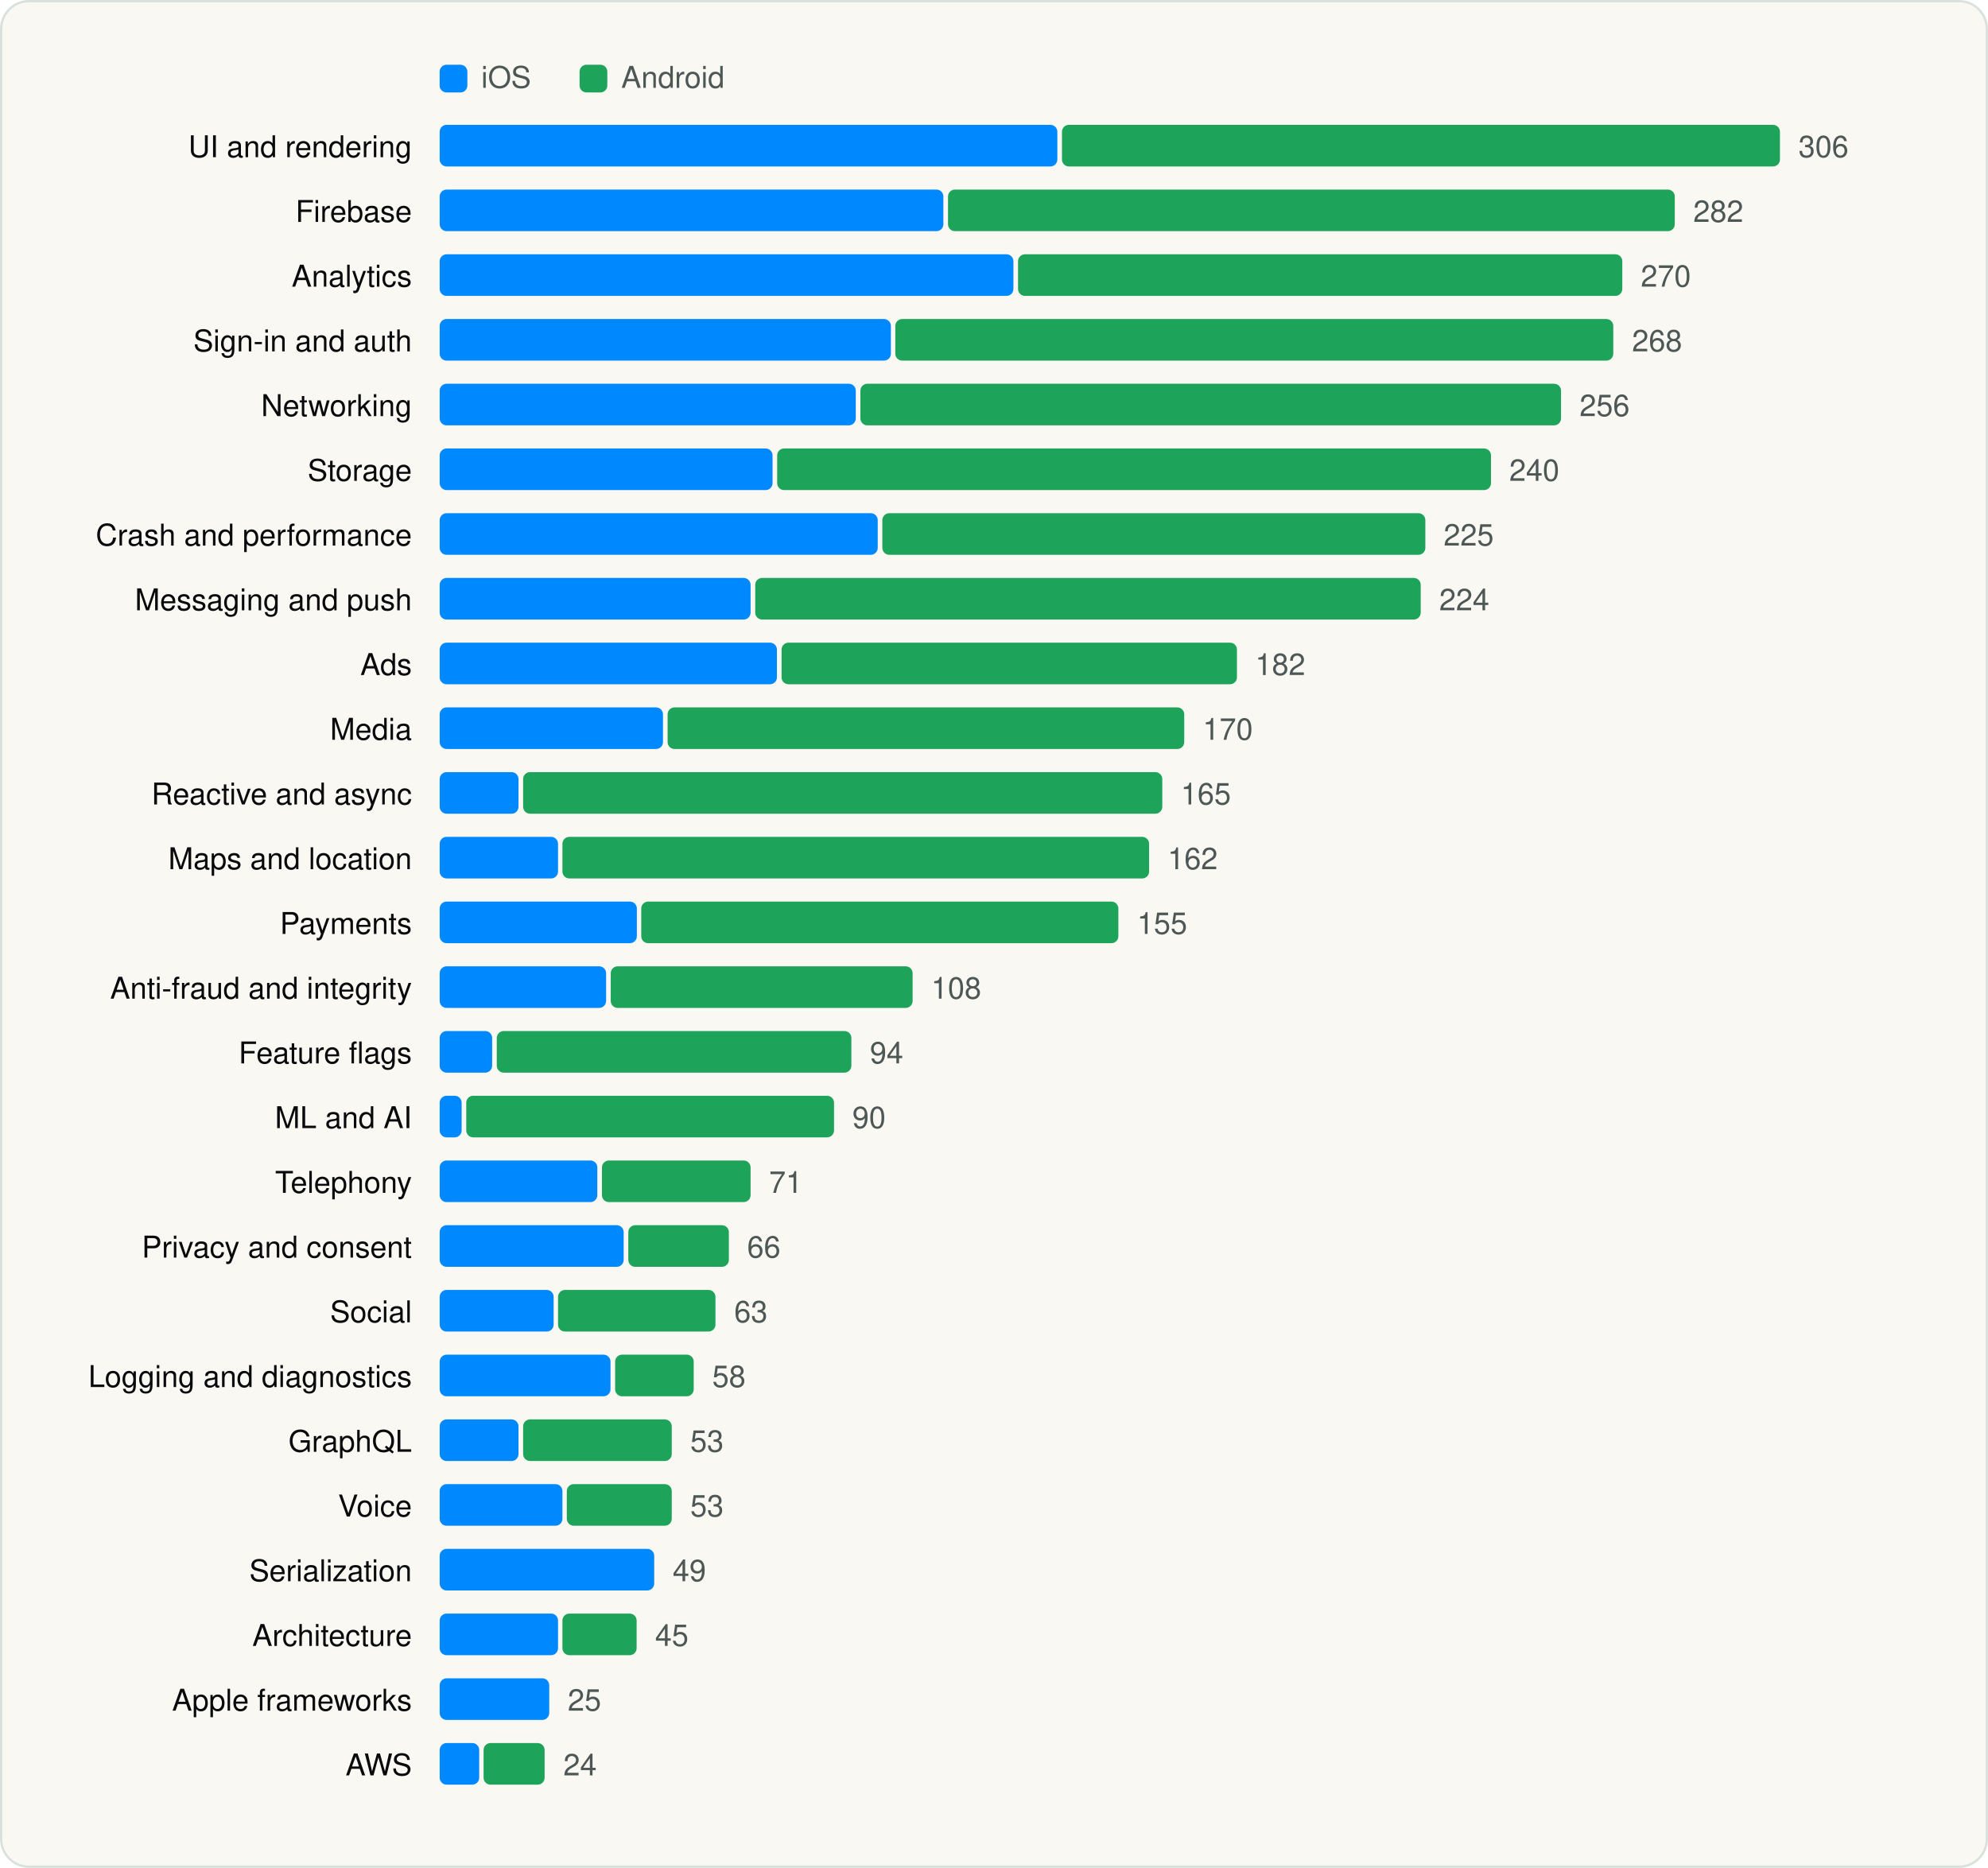
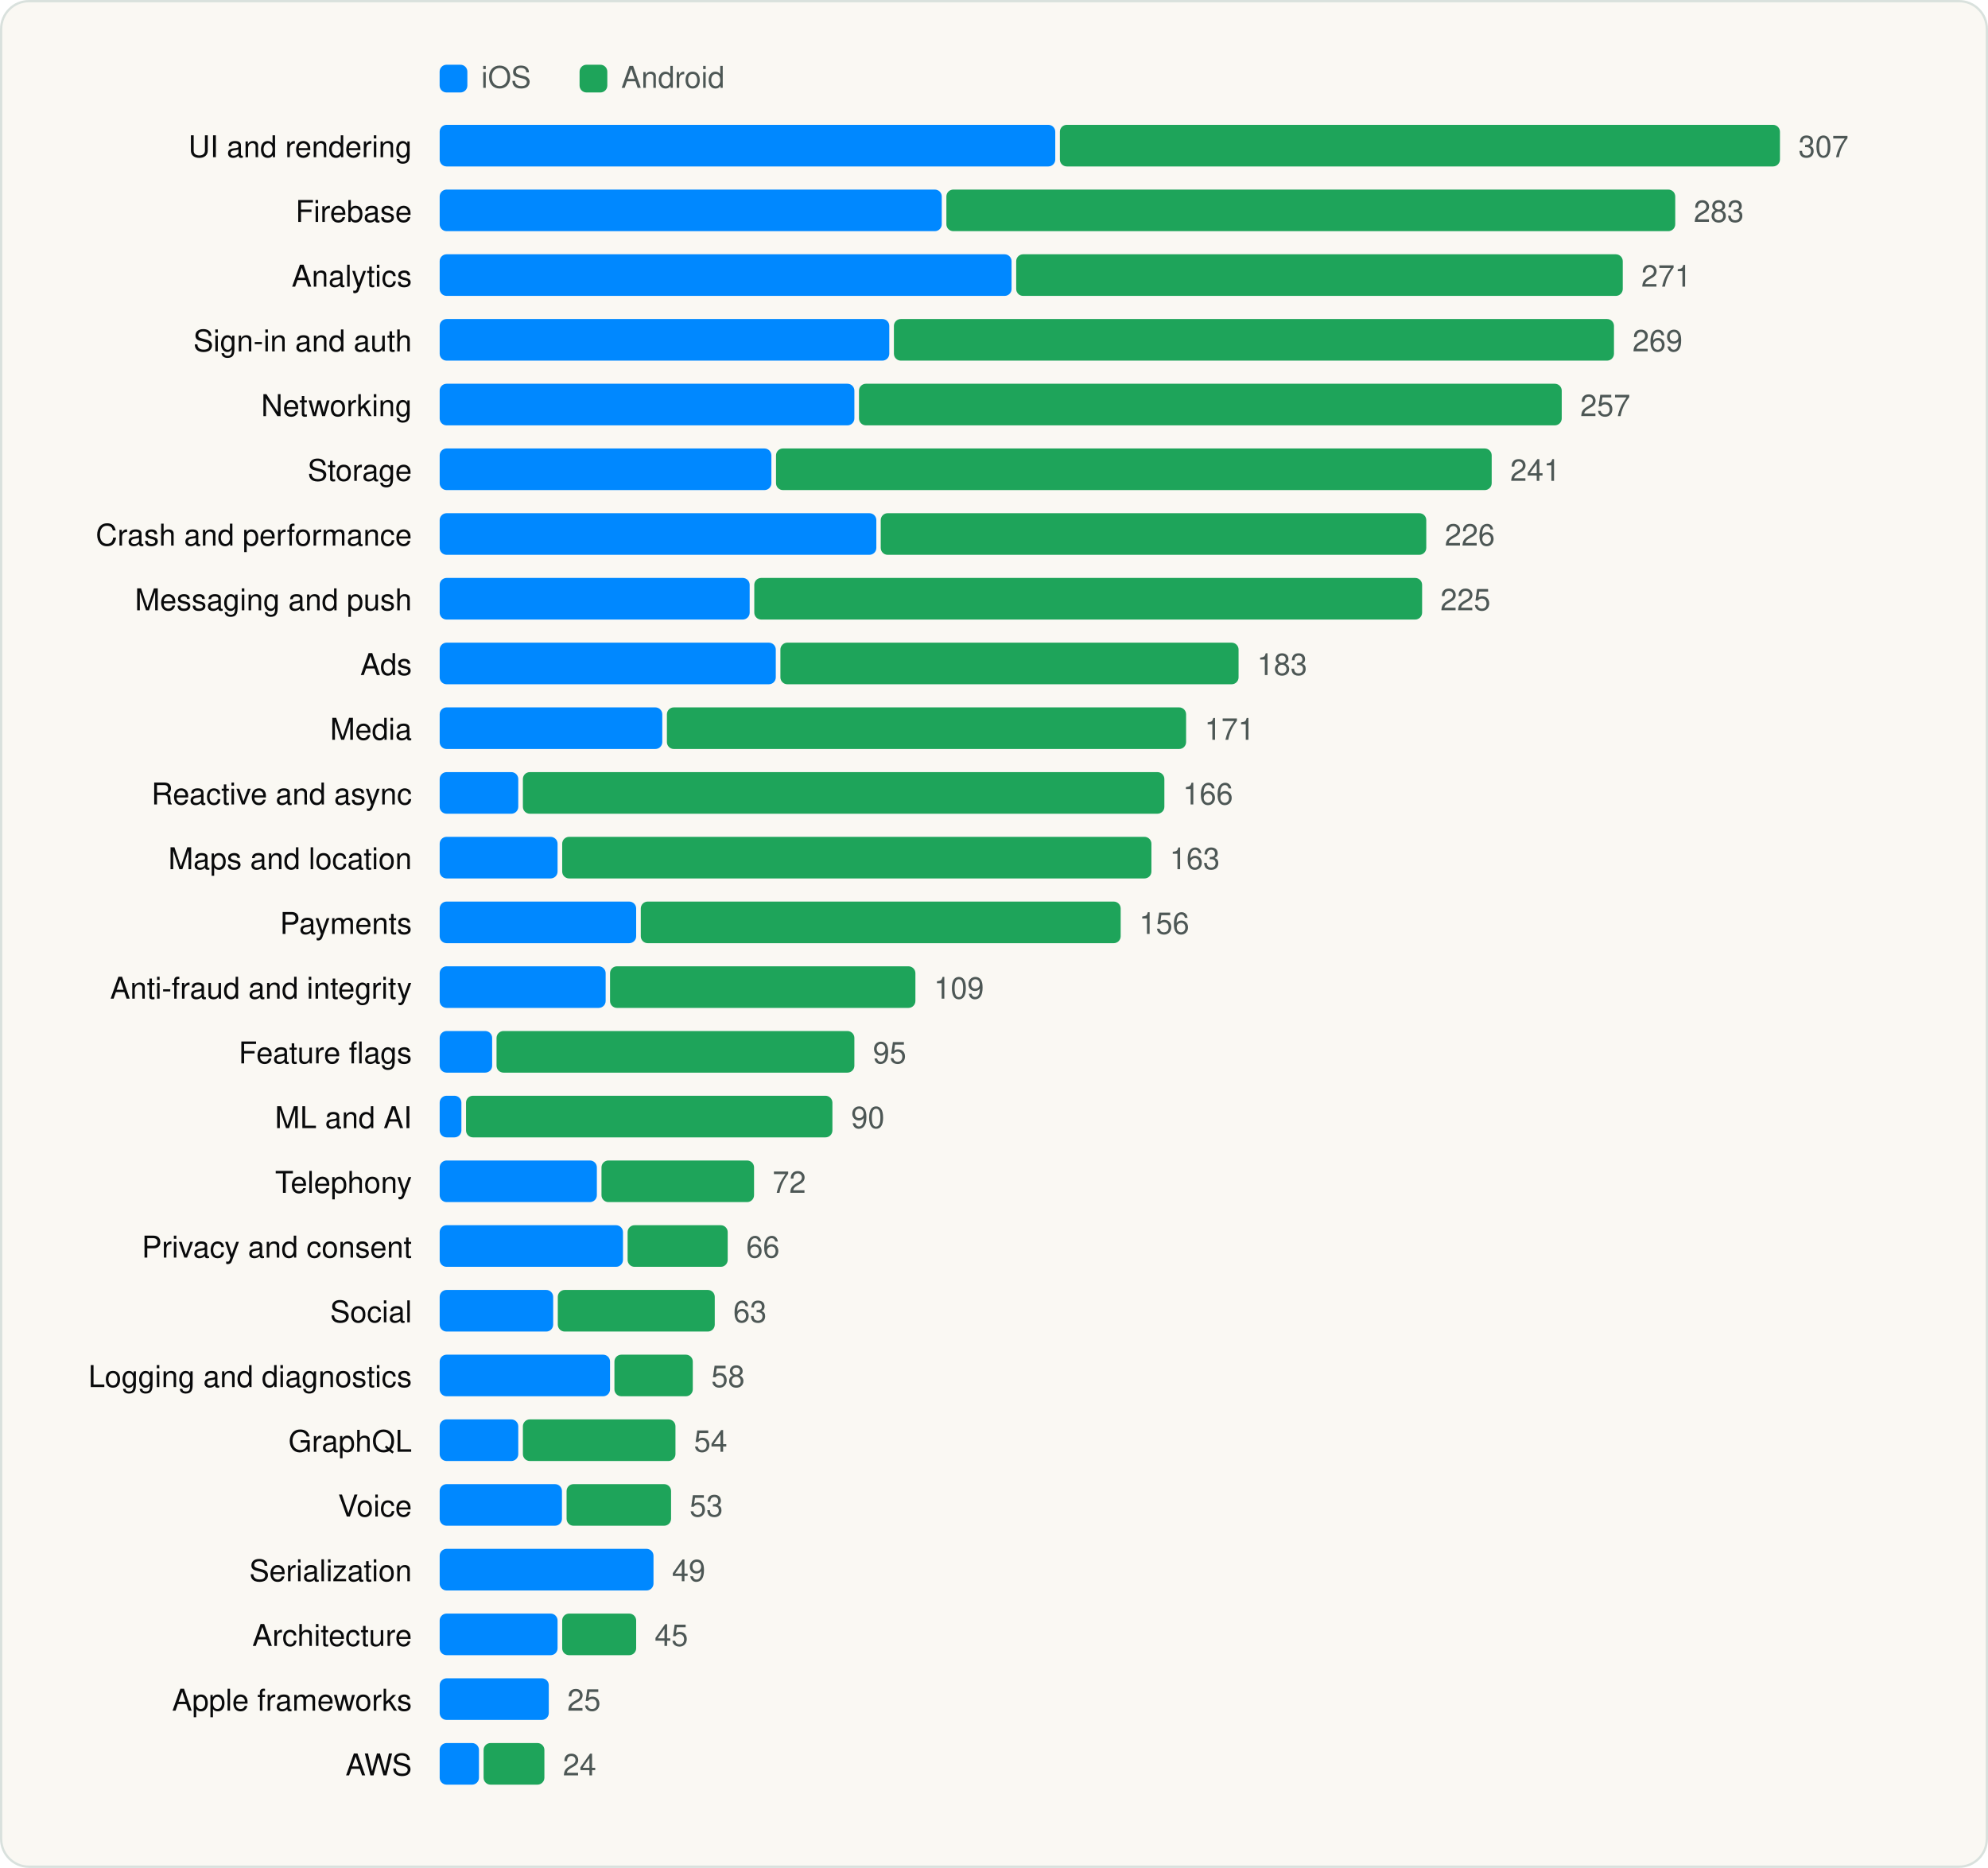
<svg xmlns="http://www.w3.org/2000/svg" viewBox="0 0 860 808" width="860" height="808" role="img" aria-label="SDK categories" font-family="Geist, -apple-system, BlinkMacSystemFont, 'Segoe UI', Helvetica, Arial, sans-serif">
  <rect x="0.5" y="0.5" width="859" height="807" rx="12" fill="#FAF8F3" stroke="#D9E1DD" />
  <g transform="translate(20 20)">
    <rect x="170.18" y="8" width="12" height="12" rx="3" fill="#0088FF" />
    <text x="188.18" y="18" font-size="13" fill="#4D5755">iOS</text>
    <rect x="230.72" y="8" width="12" height="12" rx="3" fill="#1EA45A" />
    <text x="248.72" y="18" font-size="13" fill="#4D5755">Android</text>
    <text x="158.18" y="48" font-size="13" text-anchor="end" fill="#090A0B">UI and rendering</text>
-     <rect x="170.2" y="34" width="267.2" height="18" rx="3" fill="#0088FF" />
-     <rect x="439.4" y="34" width="310.6" height="18" rx="3" fill="#1EA45A" />
-     <text x="758.0" y="48" font-size="13" fill="#4D5755">306</text>
+     <rect x="170.2" y="34" width="266.3" height="18" rx="3" fill="#0088FF" />
+     <rect x="438.5" y="34" width="311.5" height="18" rx="3" fill="#1EA45A" />
+     <text x="758.0" y="48" font-size="13" fill="#4D5755">307</text>
    <text x="158.18" y="76" font-size="13" text-anchor="end" fill="#090A0B">Firebase</text>
-     <rect x="170.2" y="62" width="217.9" height="18" rx="3" fill="#0088FF" />
-     <rect x="390.1" y="62" width="314.4" height="18" rx="3" fill="#1EA45A" />
-     <text x="712.5" y="76" font-size="13" fill="#4D5755">282</text>
+     <rect x="170.2" y="62" width="217.2" height="18" rx="3" fill="#0088FF" />
+     <rect x="389.4" y="62" width="315.3" height="18" rx="3" fill="#1EA45A" />
+     <text x="712.7" y="76" font-size="13" fill="#4D5755">283</text>
    <text x="158.18" y="104" font-size="13" text-anchor="end" fill="#090A0B">Analytics</text>
-     <rect x="170.2" y="90" width="248.2" height="18" rx="3" fill="#0088FF" />
-     <rect x="420.4" y="90" width="261.4" height="18" rx="3" fill="#1EA45A" />
-     <text x="689.8" y="104" font-size="13" fill="#4D5755">270</text>
+     <rect x="170.2" y="90" width="247.4" height="18" rx="3" fill="#0088FF" />
+     <rect x="419.6" y="90" width="262.4" height="18" rx="3" fill="#1EA45A" />
+     <text x="690.0" y="104" font-size="13" fill="#4D5755">271</text>
    <text x="158.18" y="132" font-size="13" text-anchor="end" fill="#090A0B">Sign-in and auth</text>
-     <rect x="170.2" y="118" width="195.2" height="18" rx="3" fill="#0088FF" />
-     <rect x="367.3" y="118" width="310.6" height="18" rx="3" fill="#1EA45A" />
-     <text x="686.0" y="132" font-size="13" fill="#4D5755">268</text>
+     <rect x="170.2" y="118" width="194.5" height="18" rx="3" fill="#0088FF" />
+     <rect x="366.7" y="118" width="311.5" height="18" rx="3" fill="#1EA45A" />
+     <text x="686.2" y="132" font-size="13" fill="#4D5755">269</text>
    <text x="158.18" y="160" font-size="13" text-anchor="end" fill="#090A0B">Networking</text>
-     <rect x="170.2" y="146" width="180.0" height="18" rx="3" fill="#0088FF" />
-     <rect x="352.2" y="146" width="303.1" height="18" rx="3" fill="#1EA45A" />
-     <text x="663.3" y="160" font-size="13" fill="#4D5755">256</text>
+     <rect x="170.2" y="146" width="179.4" height="18" rx="3" fill="#0088FF" />
+     <rect x="351.6" y="146" width="304.0" height="18" rx="3" fill="#1EA45A" />
+     <text x="663.6" y="160" font-size="13" fill="#4D5755">257</text>
    <text x="158.18" y="188" font-size="13" text-anchor="end" fill="#090A0B">Storage</text>
-     <rect x="170.2" y="174" width="144.0" height="18" rx="3" fill="#0088FF" />
-     <rect x="316.2" y="174" width="308.8" height="18" rx="3" fill="#1EA45A" />
-     <text x="632.9" y="188" font-size="13" fill="#4D5755">240</text>
+     <rect x="170.2" y="174" width="143.5" height="18" rx="3" fill="#0088FF" />
+     <rect x="315.7" y="174" width="309.6" height="18" rx="3" fill="#1EA45A" />
+     <text x="633.3" y="188" font-size="13" fill="#4D5755">241</text>
    <text x="158.18" y="216" font-size="13" text-anchor="end" fill="#090A0B">Crash and performance</text>
-     <rect x="170.2" y="202" width="189.5" height="18" rx="3" fill="#0088FF" />
-     <rect x="361.7" y="202" width="234.9" height="18" rx="3" fill="#1EA45A" />
-     <text x="604.5" y="216" font-size="13" fill="#4D5755">225</text>
+     <rect x="170.2" y="202" width="188.9" height="18" rx="3" fill="#0088FF" />
+     <rect x="361.0" y="202" width="236.0" height="18" rx="3" fill="#1EA45A" />
+     <text x="605.0" y="216" font-size="13" fill="#4D5755">226</text>
    <text x="158.18" y="244" font-size="13" text-anchor="end" fill="#090A0B">Messaging and push</text>
-     <rect x="170.2" y="230" width="134.5" height="18" rx="3" fill="#0088FF" />
-     <rect x="306.7" y="230" width="287.9" height="18" rx="3" fill="#1EA45A" />
-     <text x="602.6" y="244" font-size="13" fill="#4D5755">224</text>
+     <rect x="170.2" y="230" width="134.1" height="18" rx="3" fill="#0088FF" />
+     <rect x="306.3" y="230" width="288.9" height="18" rx="3" fill="#1EA45A" />
+     <text x="603.1" y="244" font-size="13" fill="#4D5755">225</text>
    <text x="158.18" y="272" font-size="13" text-anchor="end" fill="#090A0B">Ads</text>
-     <rect x="170.2" y="258" width="145.9" height="18" rx="3" fill="#0088FF" />
-     <rect x="318.1" y="258" width="197.0" height="18" rx="3" fill="#1EA45A" />
-     <text x="523.0" y="272" font-size="13" fill="#4D5755">182</text>
+     <rect x="170.2" y="258" width="145.4" height="18" rx="3" fill="#0088FF" />
+     <rect x="317.6" y="258" width="198.2" height="18" rx="3" fill="#1EA45A" />
+     <text x="523.8" y="272" font-size="13" fill="#4D5755">183</text>
    <text x="158.18" y="300" font-size="13" text-anchor="end" fill="#090A0B">Media</text>
-     <rect x="170.2" y="286" width="96.6" height="18" rx="3" fill="#0088FF" />
-     <rect x="268.8" y="286" width="223.5" height="18" rx="3" fill="#1EA45A" />
-     <text x="500.3" y="300" font-size="13" fill="#4D5755">170</text>
+     <rect x="170.2" y="286" width="96.3" height="18" rx="3" fill="#0088FF" />
+     <rect x="268.5" y="286" width="224.6" height="18" rx="3" fill="#1EA45A" />
+     <text x="501.1" y="300" font-size="13" fill="#4D5755">171</text>
    <text x="158.18" y="328" font-size="13" text-anchor="end" fill="#090A0B">Reactive and async</text>
-     <rect x="170.2" y="314" width="34.1" height="18" rx="3" fill="#0088FF" />
-     <rect x="206.3" y="314" width="276.5" height="18" rx="3" fill="#1EA45A" />
-     <text x="490.8" y="328" font-size="13" fill="#4D5755">165</text>
+     <rect x="170.2" y="314" width="34.0" height="18" rx="3" fill="#0088FF" />
+     <rect x="206.2" y="314" width="277.5" height="18" rx="3" fill="#1EA45A" />
+     <text x="491.7" y="328" font-size="13" fill="#4D5755">166</text>
    <text x="158.18" y="356" font-size="13" text-anchor="end" fill="#090A0B">Maps and location</text>
-     <rect x="170.2" y="342" width="51.2" height="18" rx="3" fill="#0088FF" />
-     <rect x="223.3" y="342" width="253.8" height="18" rx="3" fill="#1EA45A" />
-     <text x="485.1" y="356" font-size="13" fill="#4D5755">162</text>
+     <rect x="170.2" y="342" width="51.0" height="18" rx="3" fill="#0088FF" />
+     <rect x="223.2" y="342" width="254.9" height="18" rx="3" fill="#1EA45A" />
+     <text x="486.0" y="356" font-size="13" fill="#4D5755">163</text>
    <text x="158.18" y="384" font-size="13" text-anchor="end" fill="#090A0B">Payments</text>
-     <rect x="170.2" y="370" width="85.3" height="18" rx="3" fill="#0088FF" />
-     <rect x="257.4" y="370" width="206.4" height="18" rx="3" fill="#1EA45A" />
-     <text x="471.9" y="384" font-size="13" fill="#4D5755">155</text>
+     <rect x="170.2" y="370" width="85.0" height="18" rx="3" fill="#0088FF" />
+     <rect x="257.2" y="370" width="207.6" height="18" rx="3" fill="#1EA45A" />
+     <text x="472.8" y="384" font-size="13" fill="#4D5755">156</text>
    <text x="158.18" y="412" font-size="13" text-anchor="end" fill="#090A0B">Anti-fraud and integrity</text>
-     <rect x="170.2" y="398" width="72.0" height="18" rx="3" fill="#0088FF" />
-     <rect x="244.2" y="398" width="130.6" height="18" rx="3" fill="#1EA45A" />
-     <text x="382.8" y="412" font-size="13" fill="#4D5755">108</text>
+     <rect x="170.2" y="398" width="71.8" height="18" rx="3" fill="#0088FF" />
+     <rect x="243.9" y="398" width="132.1" height="18" rx="3" fill="#1EA45A" />
+     <text x="384.0" y="412" font-size="13" fill="#4D5755">109</text>
    <text x="158.18" y="440" font-size="13" text-anchor="end" fill="#090A0B">Feature flags</text>
    <rect x="170.2" y="426" width="22.7" height="18" rx="3" fill="#0088FF" />
-     <rect x="194.9" y="426" width="153.4" height="18" rx="3" fill="#1EA45A" />
-     <text x="356.3" y="440" font-size="13" fill="#4D5755">94</text>
+     <rect x="194.8" y="426" width="154.8" height="18" rx="3" fill="#1EA45A" />
+     <text x="357.6" y="440" font-size="13" fill="#4D5755">95</text>
    <text x="158.18" y="468" font-size="13" text-anchor="end" fill="#090A0B">ML and AI</text>
-     <rect x="170.2" y="454" width="9.5" height="18" rx="3" fill="#0088FF" />
-     <rect x="181.7" y="454" width="159.1" height="18" rx="3" fill="#1EA45A" />
-     <text x="348.7" y="468" font-size="13" fill="#4D5755">90</text>
+     <rect x="170.2" y="454" width="9.4" height="18" rx="3" fill="#0088FF" />
+     <rect x="181.6" y="454" width="158.5" height="18" rx="3" fill="#1EA45A" />
+     <text x="348.2" y="468" font-size="13" fill="#4D5755">90</text>
    <text x="158.18" y="496" font-size="13" text-anchor="end" fill="#090A0B">Telephony</text>
-     <rect x="170.2" y="482" width="68.2" height="18" rx="3" fill="#0088FF" />
-     <rect x="240.4" y="482" width="64.3" height="18" rx="3" fill="#1EA45A" />
-     <text x="312.7" y="496" font-size="13" fill="#4D5755">71</text>
+     <rect x="170.2" y="482" width="68.0" height="18" rx="3" fill="#0088FF" />
+     <rect x="240.2" y="482" width="66.0" height="18" rx="3" fill="#1EA45A" />
+     <text x="314.2" y="496" font-size="13" fill="#4D5755">72</text>
    <text x="158.18" y="524" font-size="13" text-anchor="end" fill="#090A0B">Privacy and consent</text>
-     <rect x="170.2" y="510" width="79.6" height="18" rx="3" fill="#0088FF" />
-     <rect x="251.8" y="510" width="43.5" height="18" rx="3" fill="#1EA45A" />
-     <text x="303.2" y="524" font-size="13" fill="#4D5755">66</text>
+     <rect x="170.2" y="510" width="79.3" height="18" rx="3" fill="#0088FF" />
+     <rect x="251.5" y="510" width="43.3" height="18" rx="3" fill="#1EA45A" />
+     <text x="302.8" y="524" font-size="13" fill="#4D5755">66</text>
    <text x="158.18" y="552" font-size="13" text-anchor="end" fill="#090A0B">Social</text>
-     <rect x="170.2" y="538" width="49.3" height="18" rx="3" fill="#0088FF" />
-     <rect x="221.4" y="538" width="68.1" height="18" rx="3" fill="#1EA45A" />
-     <text x="297.6" y="552" font-size="13" fill="#4D5755">63</text>
+     <rect x="170.2" y="538" width="49.1" height="18" rx="3" fill="#0088FF" />
+     <rect x="221.3" y="538" width="67.9" height="18" rx="3" fill="#1EA45A" />
+     <text x="297.2" y="552" font-size="13" fill="#4D5755">63</text>
    <text x="158.18" y="580" font-size="13" text-anchor="end" fill="#090A0B">Logging and diagnostics</text>
-     <rect x="170.2" y="566" width="73.9" height="18" rx="3" fill="#0088FF" />
-     <rect x="246.1" y="566" width="34.0" height="18" rx="3" fill="#1EA45A" />
-     <text x="288.1" y="580" font-size="13" fill="#4D5755">58</text>
+     <rect x="170.2" y="566" width="73.7" height="18" rx="3" fill="#0088FF" />
+     <rect x="245.8" y="566" width="33.9" height="18" rx="3" fill="#1EA45A" />
+     <text x="287.7" y="580" font-size="13" fill="#4D5755">58</text>
    <text x="158.18" y="608" font-size="13" text-anchor="end" fill="#090A0B">GraphQL</text>
-     <rect x="170.2" y="594" width="34.1" height="18" rx="3" fill="#0088FF" />
-     <rect x="206.3" y="594" width="64.3" height="18" rx="3" fill="#1EA45A" />
-     <text x="278.6" y="608" font-size="13" fill="#4D5755">53</text>
+     <rect x="170.2" y="594" width="34.0" height="18" rx="3" fill="#0088FF" />
+     <rect x="206.2" y="594" width="66.0" height="18" rx="3" fill="#1EA45A" />
+     <text x="280.2" y="608" font-size="13" fill="#4D5755">54</text>
    <text x="158.18" y="636" font-size="13" text-anchor="end" fill="#090A0B">Voice</text>
-     <rect x="170.2" y="622" width="53.1" height="18" rx="3" fill="#0088FF" />
-     <rect x="225.2" y="622" width="45.4" height="18" rx="3" fill="#1EA45A" />
-     <text x="278.6" y="636" font-size="13" fill="#4D5755">53</text>
+     <rect x="170.2" y="622" width="52.9" height="18" rx="3" fill="#0088FF" />
+     <rect x="225.1" y="622" width="45.2" height="18" rx="3" fill="#1EA45A" />
+     <text x="278.3" y="636" font-size="13" fill="#4D5755">53</text>
    <text x="158.18" y="664" font-size="13" text-anchor="end" fill="#090A0B">Serialization</text>
-     <rect x="170.2" y="650" width="92.8" height="18" rx="3" fill="#0088FF" />
-     <text x="271.0" y="664" font-size="13" fill="#4D5755">49</text>
+     <rect x="170.2" y="650" width="92.5" height="18" rx="3" fill="#0088FF" />
+     <text x="270.7" y="664" font-size="13" fill="#4D5755">49</text>
    <text x="158.18" y="692" font-size="13" text-anchor="end" fill="#090A0B">Architecture</text>
-     <rect x="170.2" y="678" width="51.2" height="18" rx="3" fill="#0088FF" />
-     <rect x="223.3" y="678" width="32.1" height="18" rx="3" fill="#1EA45A" />
-     <text x="263.4" y="692" font-size="13" fill="#4D5755">45</text>
+     <rect x="170.2" y="678" width="51.0" height="18" rx="3" fill="#0088FF" />
+     <rect x="223.2" y="678" width="32.0" height="18" rx="3" fill="#1EA45A" />
+     <text x="263.2" y="692" font-size="13" fill="#4D5755">45</text>
    <text x="158.18" y="720" font-size="13" text-anchor="end" fill="#090A0B">Apple frameworks</text>
-     <rect x="170.2" y="706" width="47.4" height="18" rx="3" fill="#0088FF" />
-     <text x="225.6" y="720" font-size="13" fill="#4D5755">25</text>
+     <rect x="170.2" y="706" width="47.2" height="18" rx="3" fill="#0088FF" />
+     <text x="225.4" y="720" font-size="13" fill="#4D5755">25</text>
    <text x="158.18" y="748" font-size="13" text-anchor="end" fill="#090A0B">AWS</text>
-     <rect x="170.2" y="734" width="17.1" height="18" rx="3" fill="#0088FF" />
-     <rect x="189.2" y="734" width="26.4" height="18" rx="3" fill="#1EA45A" />
-     <text x="223.7" y="748" font-size="13" fill="#4D5755">24</text>
+     <rect x="170.2" y="734" width="17.0" height="18" rx="3" fill="#0088FF" />
+     <rect x="189.2" y="734" width="26.3" height="18" rx="3" fill="#1EA45A" />
+     <text x="223.5" y="748" font-size="13" fill="#4D5755">24</text>
  </g>
</svg>
